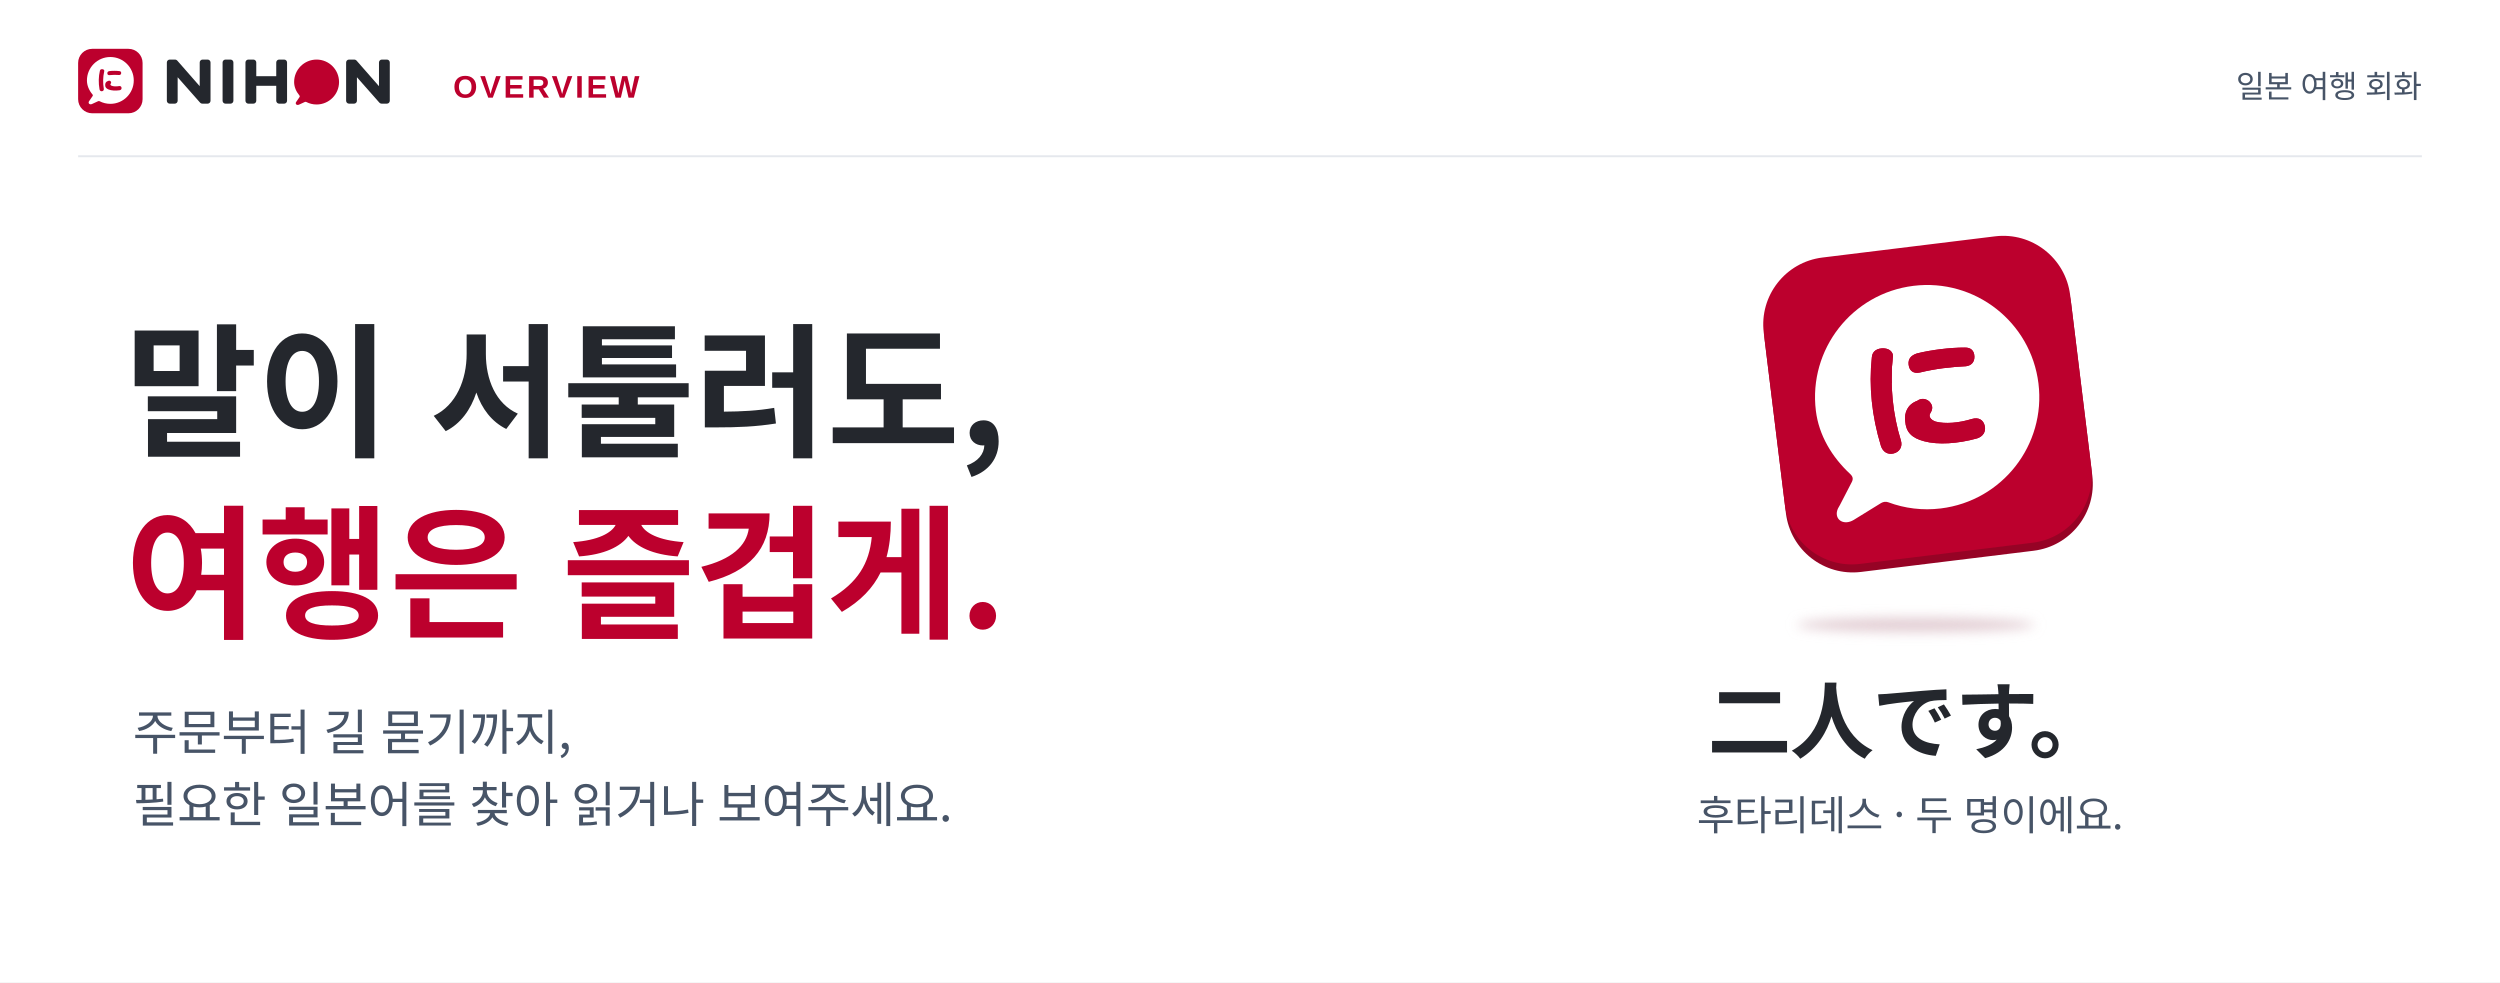
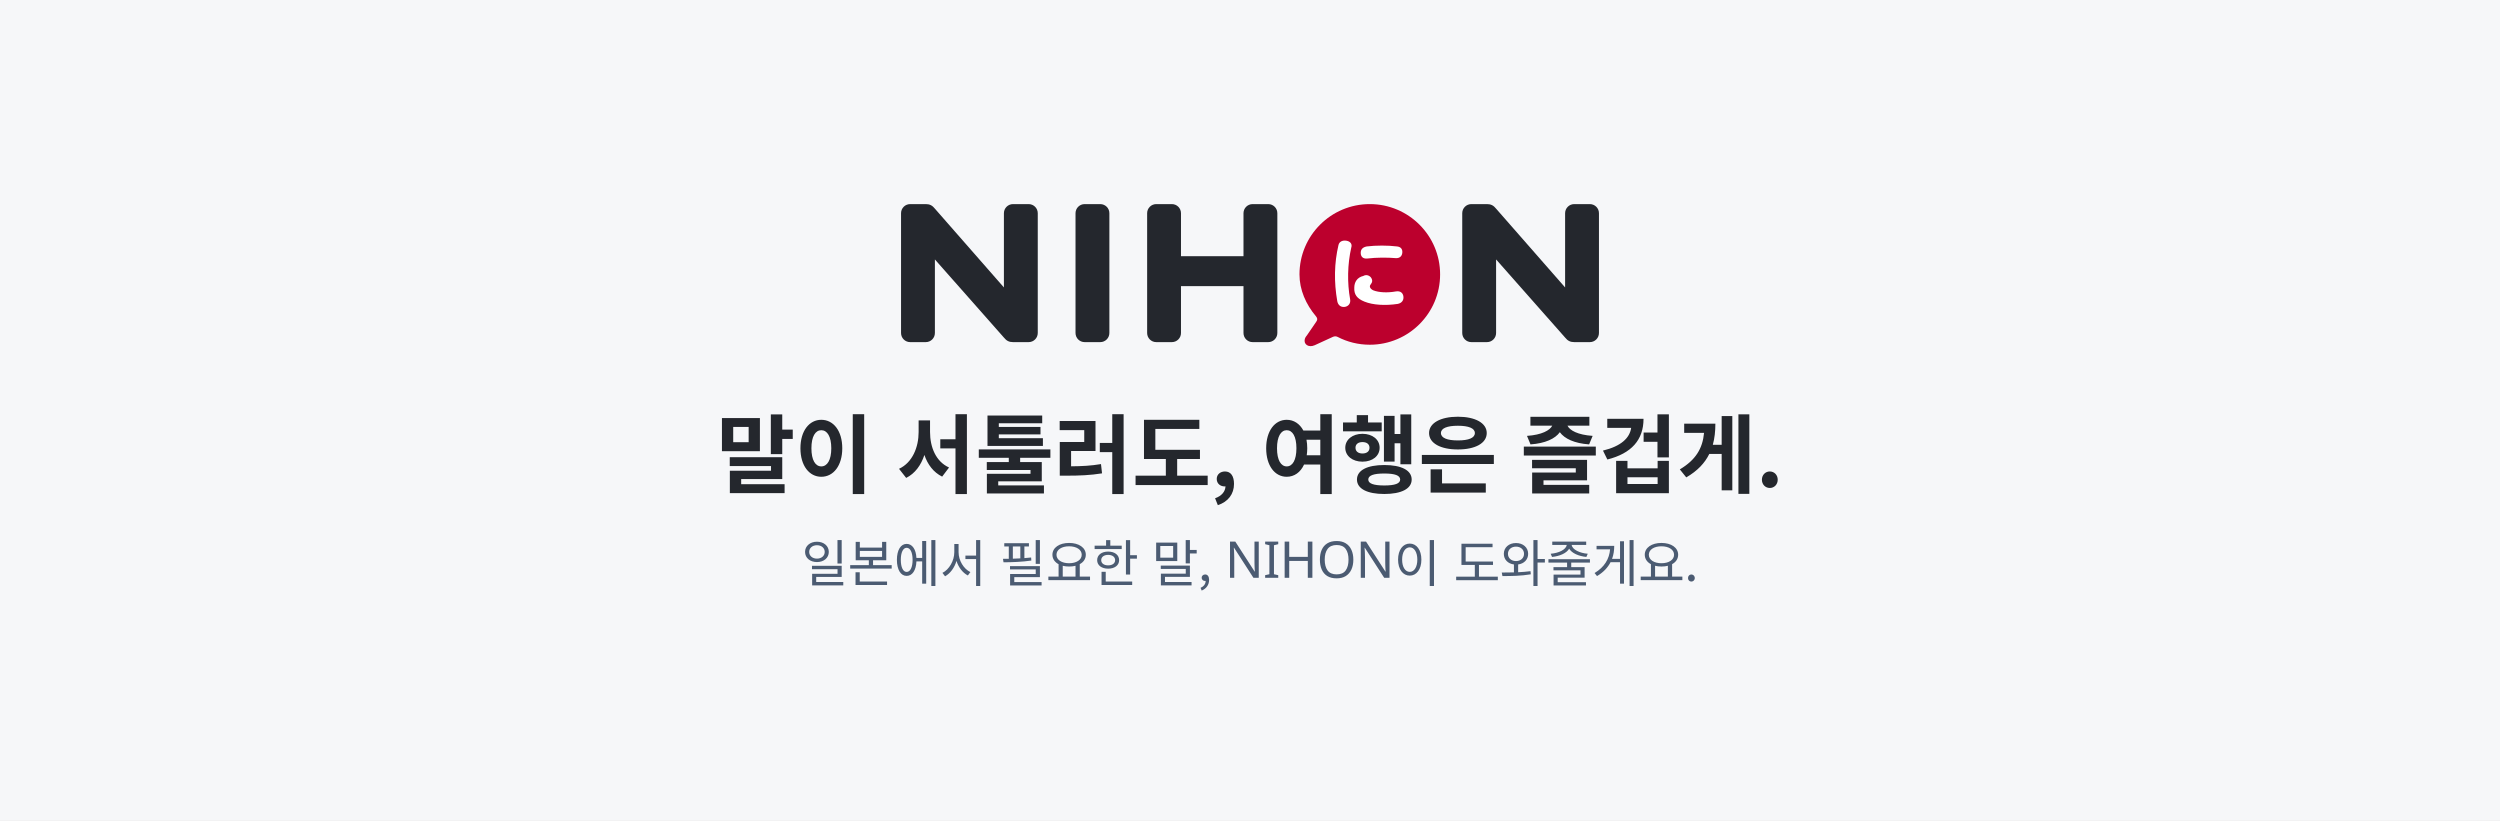
- <svg xmlns="http://www.w3.org/2000/svg" width="1280" height="503" viewBox="0 0 1280 503" role="img" aria-labelledby="title desc" xml:lang="ko">
+ <svg xmlns="http://www.w3.org/2000/svg" width="1280" height="420" viewBox="0 0 1280 420" role="img" aria-labelledby="title" aria-describedby="desc" xml:lang="ko">
  <style>
-     text { font-family: "Apple SD Gothic Neo", "Noto Sans KR", "Malgun Gothic", sans-serif; letter-spacing: -.3px; }
-     .en { font-family: "Helvetica Neue", Arial, sans-serif; letter-spacing: 1.35px; }
-     .ja { font-family: "Hiragino Sans", "Yu Gothic", Meiryo, sans-serif; letter-spacing: -.8px; }
-     .num { font-family: "Helvetica Neue", Arial, sans-serif; font-variant-numeric: tabular-nums; letter-spacing: -.7px; }
-     .phrase-b { opacity: 0; }
-     .under-ink { fill: #BC002D; }
-     .tile { transform-box: view-box; transform-origin: 256px 256px; transform: rotate(-7deg); }
-     .pen { fill: none; stroke: #BC002D; stroke-width: 56; stroke-linecap: round; stroke-dasharray: 1; stroke-dashoffset: 0; }
+     text {
+       font-family: "Apple SD Gothic Neo", "Noto Sans KR", "Malgun Gothic", sans-serif;
+       letter-spacing: -.3px;
+     }
+ 
    @media (prefers-reduced-motion: no-preference) {
-       .under-ink { fill: #D05B78; }
-       .tile { animation: tilt 4.8s cubic-bezier(.37,0,.32,1) infinite; }
-       .pen { animation: ink 4.8s ease-out infinite; }
-       .pen.two { animation-name: ink-two; }
-       .pen.three { animation-name: ink-three; }
-       .phrase-a { animation: phrase 9.6s ease-in-out infinite both; }
-       .phrase-b { animation: phrase 9.6s -4.8s ease-in-out infinite both; }
-       .ground { animation: ground 4.8s ease-in-out infinite; transform-origin: center; transform-box: fill-box; }
+       .bubble, .ink, .ink path, .headline, .subtitle {
+         animation-duration: 5s;
+         animation-timing-function: cubic-bezier(.2, .8, .2, 1);
+         animation-iteration-count: infinite;
+       }
+ 
+       .bubble {
+         transform-box: fill-box;
+         transform-origin: center;
+         animation-name: bounce;
+       }
+ 
+       .ink { animation-name: reset-ink; }
+       .ink path {
+         stroke-dasharray: 1;
+         animation-timing-function: ease-in-out;
+       }
+       .ink path:nth-child(1) { animation-name: write-first; }
+       .ink path:nth-child(2) { animation-name: write-second; }
+       .ink path:nth-child(3) { animation-name: write-third; }
+       .headline { animation-name: reveal-headline; }
+       .subtitle { animation-name: reveal-subtitle; }
    }
-     @keyframes tilt { 0%,100% { transform: translateY(0) rotate(-7deg); } 26% { transform: translateY(-10px) rotate(-2deg); } 45% { transform: translateY(2px) rotate(-4deg) scale(1.018,.985); } 65% { transform: translateY(-3px) rotate(-7deg); } }
-     @keyframes ink { 0%,38%,91%,100% { stroke-dashoffset:0 } 51%,61% { stroke-dashoffset:1 } 74% { stroke-dashoffset:0 } }
-     @keyframes ink-two { 0%,38%,91%,100% { stroke-dashoffset:0 } 51%,69% { stroke-dashoffset:1 } 80% { stroke-dashoffset:0 } }
-     @keyframes ink-three { 0%,38%,93%,100% { stroke-dashoffset:0 } 51%,76% { stroke-dashoffset:1 } 90% { stroke-dashoffset:0 } }
-     @keyframes phrase { 0%,42%,100% {opacity:1; transform:translateY(0)} 48% {opacity:0; transform:translateY(-7px)} 50%,93% {opacity:0; transform:translateY(7px)} }
-     @keyframes ground { 0%,65%,100% { transform:scaleX(1); opacity:.65 } 26% { transform:scaleX(.8); opacity:.37 } }
+ 
+     @keyframes write-first {
+       0%, 4% { stroke-dashoffset: 1; }
+       8%, 100% { stroke-dashoffset: 0; }
+     }
+     @keyframes write-second {
+       0%, 8.2% { stroke-dashoffset: 1; }
+       11%, 100% { stroke-dashoffset: 0; }
+     }
+     @keyframes write-third {
+       0%, 11.2% { stroke-dashoffset: 1; }
+       15.2%, 100% { stroke-dashoffset: 0; }
+     }
+     @keyframes bounce {
+       0%, 16%, 26.4%, 100% { transform: none; }
+       17.2% {
+         transform: translateY(2%) scale(1.06, .92);
+         animation-timing-function: cubic-bezier(.333, .667, .667, 1);
+       }
+       20.6% {
+         transform: translateY(-14%) scale(.985, 1.035);
+         animation-timing-function: cubic-bezier(.333, 0, .667, .333);
+       }
+       23% { transform: translateY(1%) scale(1.045, .94); }
+       24.8% { transform: translateY(-3%) scale(.995, 1.018); }
+     }
+     @keyframes reveal-headline {
+       0%, 27.2%, 100% { opacity: 0; }
+       33.6%, 92% { opacity: 1; }
+     }
+     @keyframes reveal-subtitle {
+       0%, 30.4%, 100% { opacity: 0; }
+       37.2%, 92% { opacity: 1; }
+     }
+     @keyframes reset-ink {
+       0%, 92% { opacity: 1; }
+       100% { opacity: 0; }
+     }
  </style>
-   <defs>
-     <symbol id="app-mark" viewBox="0 0 512 512">
-       <rect width="512" height="512" rx="112" fill="#BC002D" />
-       <path d="M256 65 C358.724 65 442 148.276 442 251 C442 353.724 358.724 437 256 437 C225.344 437 196.411 429.594 170.922 416.333 C167.306 414.439 163 414.267 158.867 415.989 L110.128 438.378 C94.111 445.439 80.333 435.967 84.122 421.844 C85.328 417.711 87.739 414.439 90.667 410.822 L114.433 376.033 C117.878 371.211 117.878 367.25 114.089 362.428 C86.706 330.05 70 291.472 70 251 C70 148.276 153.276 65 256 65Z" fill="#FFFFFF" />
-       <path d="M195 162C205 164 210 171 207 180C197 224 196 273 204 317C206 328 199 336 189 337C179 338 172 332 170 322C161 271 162 221 173 174C175 164 184 160 195 162Z" fill="#BC002D" />
-       <path d="M248 177C272 174 304 174 328 177C338 178 343 184 342 194C341 203 335 208 326 208C301 206 275 206 249 209C238 210 232 204 232 194C232 184 238 179 248 177Z" fill="#BC002D" />
-       <path d="M239 255C246 251 254 253 259 259C264 266 263 272 258 278C254 283 257 289 265 293C280 299 303 300 325 296C337 294 344 300 345 310C346 320 340 327 330 329C297 334 264 332 242 323C222 315 214 304 215 286C215 272 222 259 239 255Z" fill="#BC002D" />
-     </symbol>
-     <symbol id="wordmark" viewBox="0 0 1080 224">
-       <path d="M18 4H42C48 4 52 6 56 11L162 132V18C162 10.268 168.268 4 176 4H200C207.732 4 214 10.268 214 18V202C214 209.732 207.732 216 200 216H176C170 216 166 214 162 209L56 89V202C56 209.732 49.732 216 42 216H18C10.268 216 4 209.732 4 202V18C4 10.268 10.268 4 18 4Z" fill="#24272D" />
-       <path d="M286 4H310C317.732 4 324 10.268 324 18V202C324 209.732 317.732 216 310 216H286C278.268 216 272 209.732 272 202V18C272 10.268 278.268 4 286 4Z" fill="#24272D" />
-       <path d="M396 4H420C427.732 4 434 10.268 434 18V84H530V18C530 10.268 536.268 4 544 4H568C575.732 4 582 10.268 582 18V202C582 209.732 575.732 216 568 216H544C536.268 216 530 209.732 530 202V130H434V202C434 209.732 427.732 216 420 216H396C388.268 216 382 209.732 382 202V18C382 10.268 388.268 4 396 4Z" fill="#24272D" />
-       <path d="M880 4H904C910 4 914 6 918 11L1024 132V18C1024 10.268 1030.268 4 1038 4H1062C1069.732 4 1076 10.268 1076 18V202C1076 209.732 1069.732 216 1062 216H1038C1032 216 1028 214 1024 209L918 89V202C918 209.732 911.732 216 904 216H880C872.268 216 866 209.732 866 202V18C866 10.268 872.268 4 880 4Z" fill="#24272D" />
+   <rect width="100%" height="100%" fill="#F6F7F9" />
+   <svg x="460" y="103" width="360" height="75" viewBox="0 0 1080 224" overflow="visible">
+     <g fill="#24272D">
+       <path d="M18 4H42C48 4 52 6 56 11L162 132V18C162 10.268 168.268 4 176 4H200C207.732 4 214 10.268 214 18V202C214 209.732 207.732 216 200 216H176C170 216 166 214 162 209L56 89V202C56 209.732 49.732 216 42 216H18C10.268 216 4 209.732 4 202V18C4 10.268 10.268 4 18 4Z" />
+       <path d="M286 4H310C317.732 4 324 10.268 324 18V202C324 209.732 317.732 216 310 216H286C278.268 216 272 209.732 272 202V18C272 10.268 278.268 4 286 4Z" />
+       <path d="M396 4H420C427.732 4 434 10.268 434 18V84H530V18C530 10.268 536.268 4 544 4H568C575.732 4 582 10.268 582 18V202C582 209.732 575.732 216 568 216H544C536.268 216 530 209.732 530 202V130H434V202C434 209.732 427.732 216 420 216H396C388.268 216 382 209.732 382 202V18C382 10.268 388.268 4 396 4Z" />
+       <path d="M880 4H904C910 4 914 6 918 11L1024 132V18C1024 10.268 1030.268 4 1038 4H1062C1069.732 4 1076 10.268 1076 18V202C1076 209.732 1069.732 216 1062 216H1038C1032 216 1028 214 1024 209L918 89V202C918 209.732 911.732 216 904 216H880C872.268 216 866 209.732 866 202V18C866 10.268 872.268 4 880 4Z" />
+     </g>
+     <g class="bubble">
      <path d="M724 4 C783.646 4 832 52.354 832 112 C832 171.646 783.646 220 724 220 C706.2 220 689.4 215.7 674.6 208 C672.5 206.9 670 206.8 667.6 207.8 L639.3 220.8 C630 224.9 622 219.4 624.2 211.2 C624.9 208.8 626.3 206.9 628 204.8 L641.8 184.6 C643.8 181.8 643.8 179.5 641.6 176.7 C625.7 157.9 616 135.5 616 112 C616 52.354 664.354 4 724 4Z" fill="#BC002D" />
-     </symbol>
-     <clipPath id="ni">
-       <path d="M195 162C205 164 210 171 207 180C197 224 196 273 204 317C206 328 199 336 189 337C179 338 172 332 170 322C161 271 162 221 173 174C175 164 184 160 195 162Z" />
-       <path d="M248 177C272 174 304 174 328 177C338 178 343 184 342 194C341 203 335 208 326 208C301 206 275 206 249 209C238 210 232 204 232 194C232 184 238 179 248 177Z" />
-       <path d="M239 255C246 251 254 253 259 259C264 266 263 272 258 278C254 283 257 289 265 293C280 299 303 300 325 296C337 294 344 300 345 310C346 320 340 327 330 329C297 334 264 332 242 323C222 315 214 304 215 286C215 272 222 259 239 255Z" />
-     </clipPath>
-     <filter id="shadow" x="-.5" y="-2" width="2" height="5">
-       <feGaussianBlur stdDeviation="3" />
-     </filter>
-   </defs>
-   <rect x="0" y="0" width="1280" height="503" rx="0" fill="#FFFFFF" />
-   <g id="diagram-header">
-     <use href="#app-mark" x="40" y="25" width="33" height="33" />
-     <use href="#wordmark" x="85" y="30" width="115" height="24" />
-     <text x="232" y="50" font-size="16" font-weight="650" fill="#BC002D" class="en">OVERVIEW</text>
-     <text x="1240" y="50" font-size="16" font-weight="460" fill="#475467" text-anchor="end">일본 여행 회화</text>
-     <path d="M40 80H1240" fill="none" stroke="#E5E8ED" stroke-width="1" />
-   </g>
-   <text x="64" y="228" font-size="74" font-weight="700" fill="#24272D">말이 서툴러도,</text>
-   <text x="64" y="321" font-size="74" font-weight="700" fill="#BC002D">여행은 즐겁게.</text>
-   <text x="68" y="384" font-size="25" font-weight="460" fill="#475467">주문부터 길 묻기까지,</text>
-   <text x="68" y="421" font-size="25" font-weight="460" fill="#475467">필요한 일본어를 찾아 읽거나 보여주세요.</text>
-   <ellipse class="ground" cx="980.9" cy="319.9" rx="60.8" ry="3.7" fill="#D3B3BC" opacity=".65" filter="url(#shadow)" />
-   <svg x="879" y="120" width="196" height="196" viewBox="-28 -27 568 566" overflow="visible">
-     <g class="tile">
-       <rect x="27" y="34" width="458" height="458" rx="100" fill="#960325" />
-       <rect x="27" y="22" width="458" height="458" rx="100" fill="#BC002D" />
-       <g transform="translate(27 22) scale(.8945312)">
-         <path d="M256 65 C358.724 65 442 148.276 442 251 C442 353.724 358.724 437 256 437 C225.344 437 196.411 429.594 170.922 416.333 C167.306 414.439 163 414.267 158.867 415.989 L110.128 438.378 C94.111 445.439 80.333 435.967 84.122 421.844 C85.328 417.711 87.739 414.439 90.667 410.822 L114.433 376.033 C117.878 371.211 117.878 367.25 114.089 362.428 C86.706 330.05 70 291.472 70 251 C70 148.276 153.276 65 256 65Z" fill="#FFFFFF" />
-         <path d="M195 162C205 164 210 171 207 180C197 224 196 273 204 317C206 328 199 336 189 337C179 338 172 332 170 322C161 271 162 221 173 174C175 164 184 160 195 162Z" class="under-ink" />
-         <path d="M248 177C272 174 304 174 328 177C338 178 343 184 342 194C341 203 335 208 326 208C301 206 275 206 249 209C238 210 232 204 232 194C232 184 238 179 248 177Z" class="under-ink" />
-         <path d="M239 255C246 251 254 253 259 259C264 266 263 272 258 278C254 283 257 289 265 293C280 299 303 300 325 296C337 294 344 300 345 310C346 320 340 327 330 329C297 334 264 332 242 323C222 315 214 304 215 286C215 272 222 259 239 255Z" class="under-ink" />
-         <g clip-path="url(#ni)">
-           <path class="pen one" d="M198 144Q166 246 192 355" pathLength="1" />
-           <path class="pen two" d="M215 197Q282 185 359 194" pathLength="1" />
-           <path class="pen three" d="M266 247C252 256 236 268 236 286C235 312 280 321 357 309" pathLength="1" />
+       <svg x="616" y="4" width="216" height="216" viewBox="70 65 372 372">
+         <defs>
+           <clipPath id="ni">
+             <path d="M195 162C205 164 210 171 207 180C197 224 196 273 204 317C206 328 199 336 189 337C179 338 172 332 170 322C161 271 162 221 173 174C175 164 184 160 195 162Z" />
+             <path d="M248 177C272 174 304 174 328 177C338 178 343 184 342 194C341 203 335 208 326 208C301 206 275 206 249 209C238 210 232 204 232 194C232 184 238 179 248 177Z" />
+             <path d="M239 255C246 251 254 253 259 259C264 266 263 272 258 278C254 283 257 289 265 293C280 299 303 300 325 296C337 294 344 300 345 310C346 320 340 327 330 329C297 334 264 332 242 323C222 315 214 304 215 286C215 272 222 259 239 255Z" />
+           </clipPath>
+         </defs>
+         <g class="ink" clip-path="url(#ni)" fill="none" stroke="#FFFFFF" stroke-width="52">
+           <path d="M198 144Q166 246 192 355" pathLength="1" />
+           <path d="M215 197Q282 185 359 194" pathLength="1" />
+           <path d="M266 247C252 256 236 268 236 286C235 312 280 321 357 309" pathLength="1" />
        </g>
-       </g>
+       </svg>
    </g>
  </svg>
-   <g class="phrase-a">
-     <text x="978" y="385" font-size="43" font-weight="650" fill="#24272D" text-anchor="middle" class="ja" lang="ja">二人です。</text>
-     <text x="978" y="425" font-size="21" font-weight="500" fill="#475467" text-anchor="middle">후타리데스 · 두 명이에요.</text>
-   </g>
-   <g class="phrase-b">
-     <text x="978" y="385" font-size="43" font-weight="650" fill="#24272D" text-anchor="middle" class="ja" lang="ja">すみません。</text>
-     <text x="978" y="425" font-size="21" font-weight="500" fill="#475467" text-anchor="middle">스미마센 · 실례합니다.</text>
-   </g>
+   <text class="headline" x="640" y="249" text-anchor="middle" fill="#24272D" font-size="44" font-weight="700">말이 서툴러도, 여행은 즐겁게.</text>
+   <text class="subtitle" x="640" y="298" text-anchor="middle" fill="#4B5B72" font-size="26">일본에서 필요한 말, NIHON이 도와줄게요.</text>
</svg>
